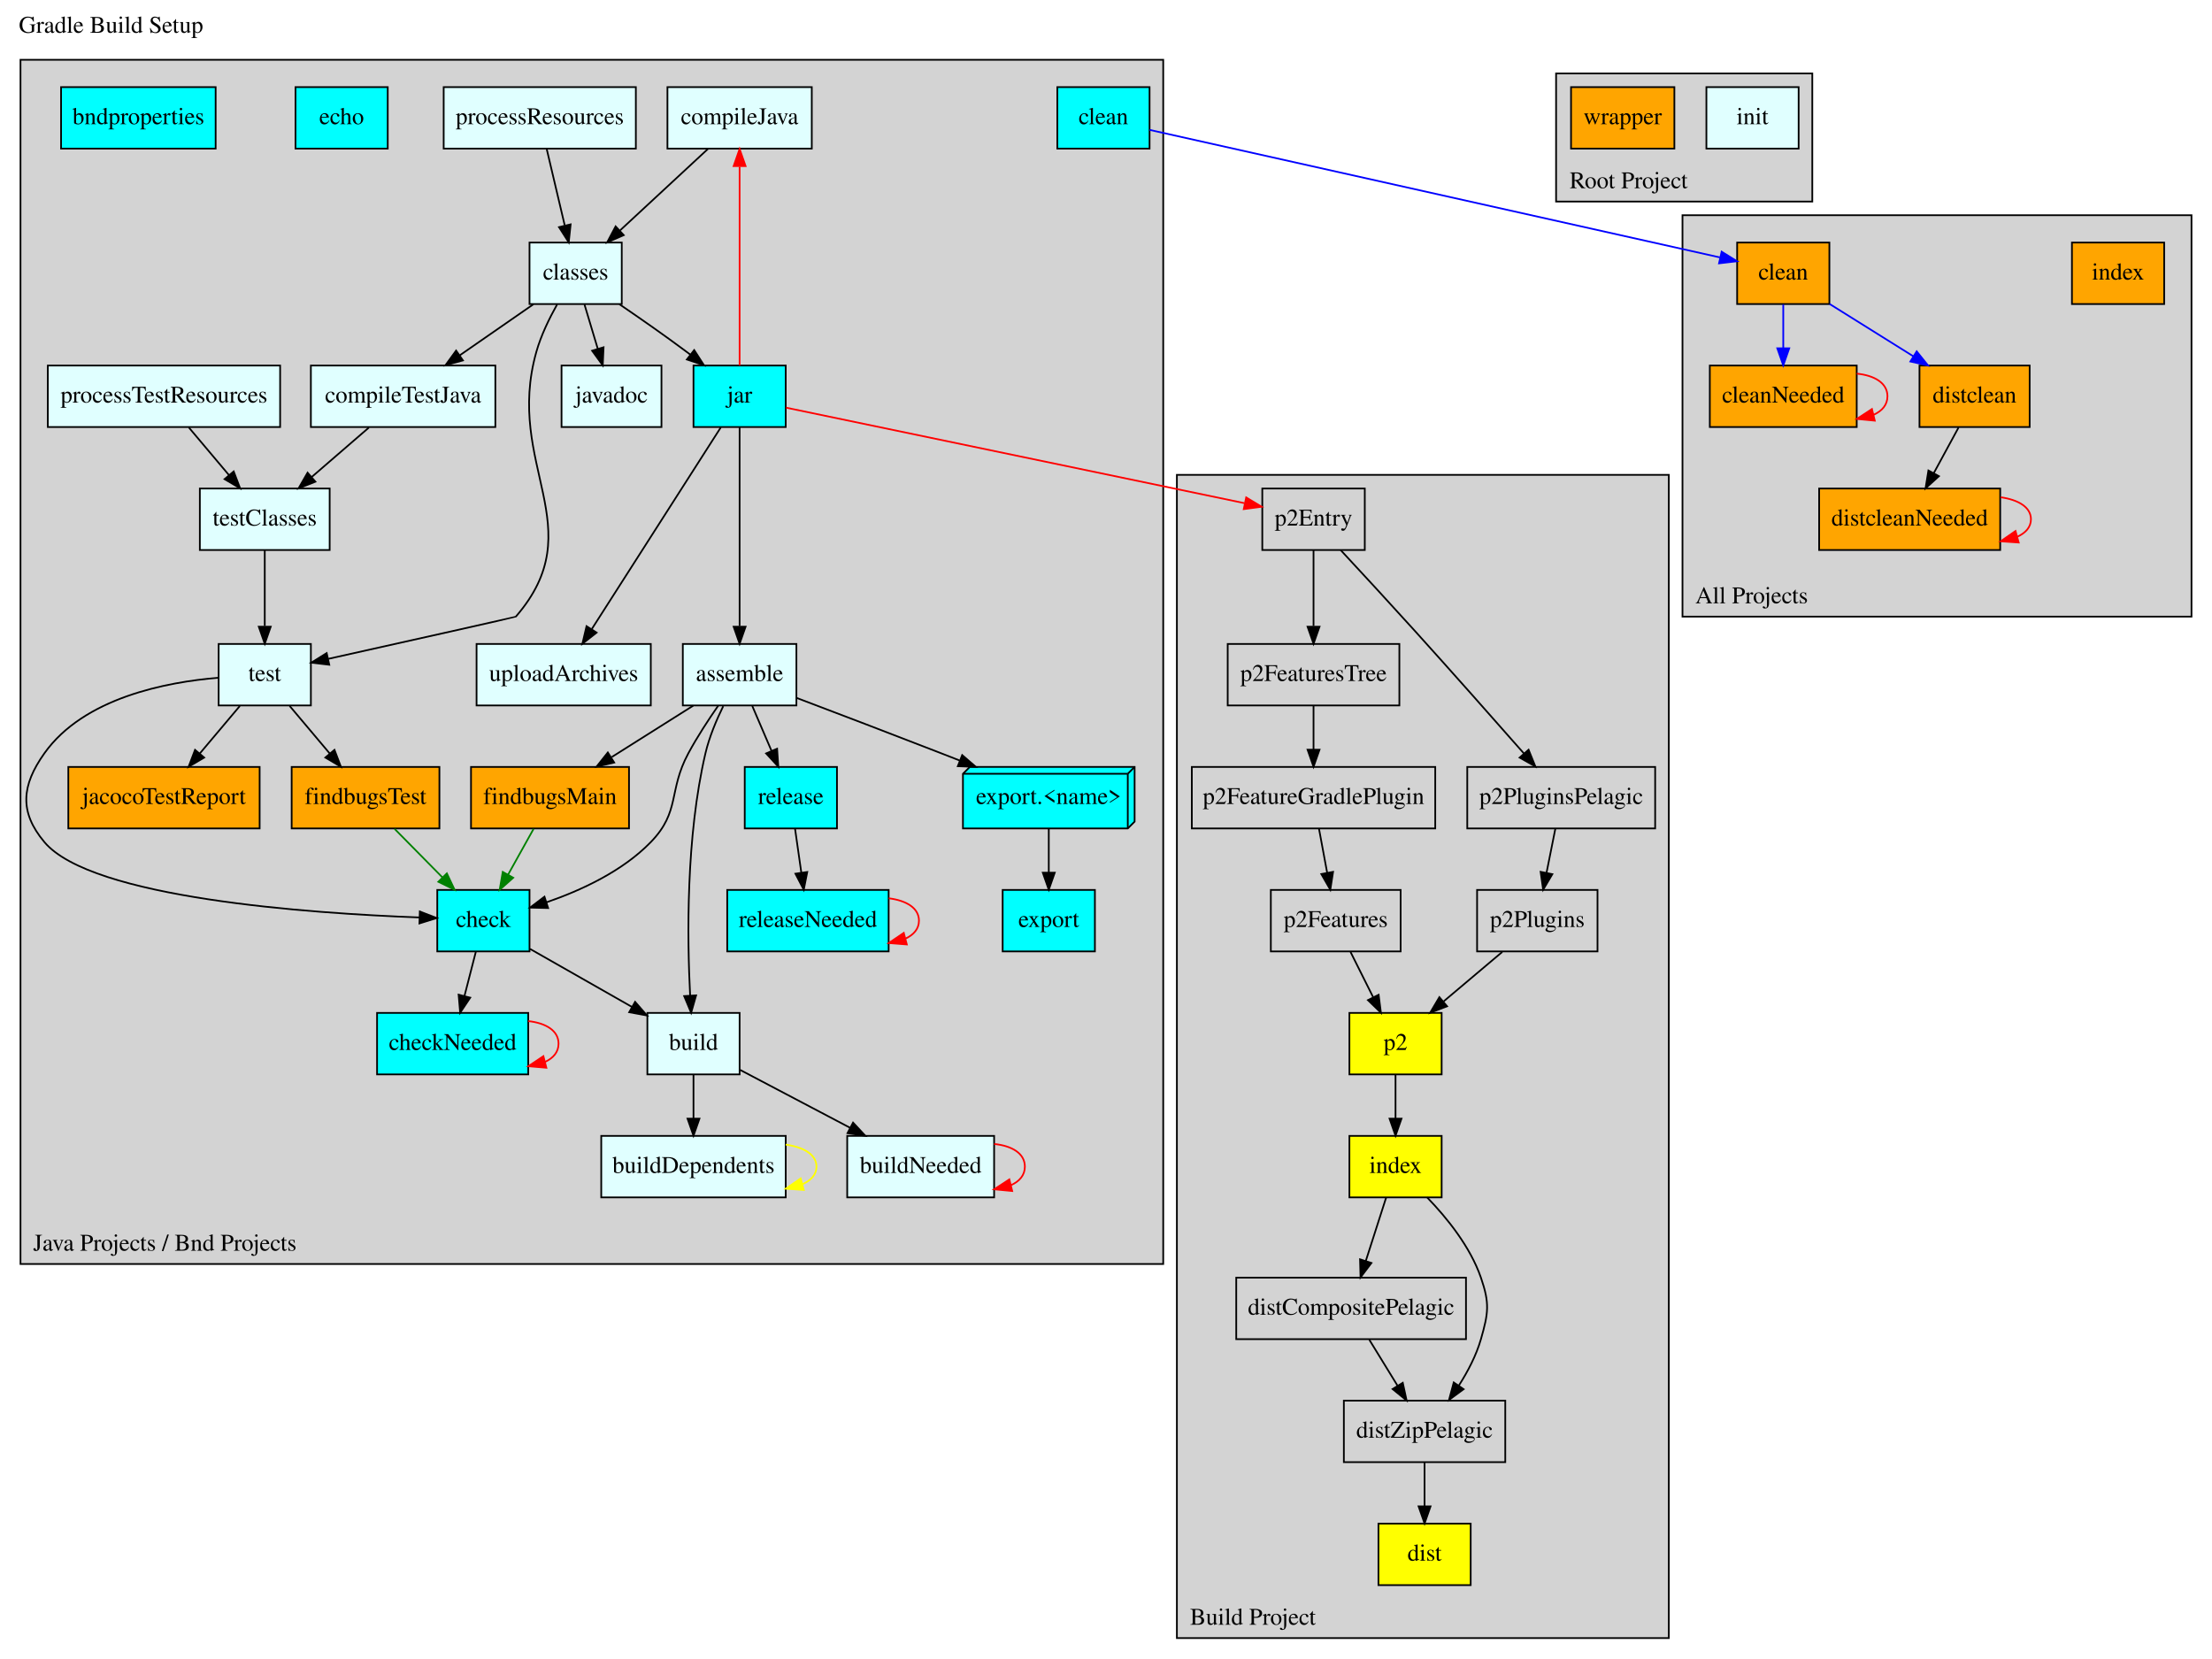
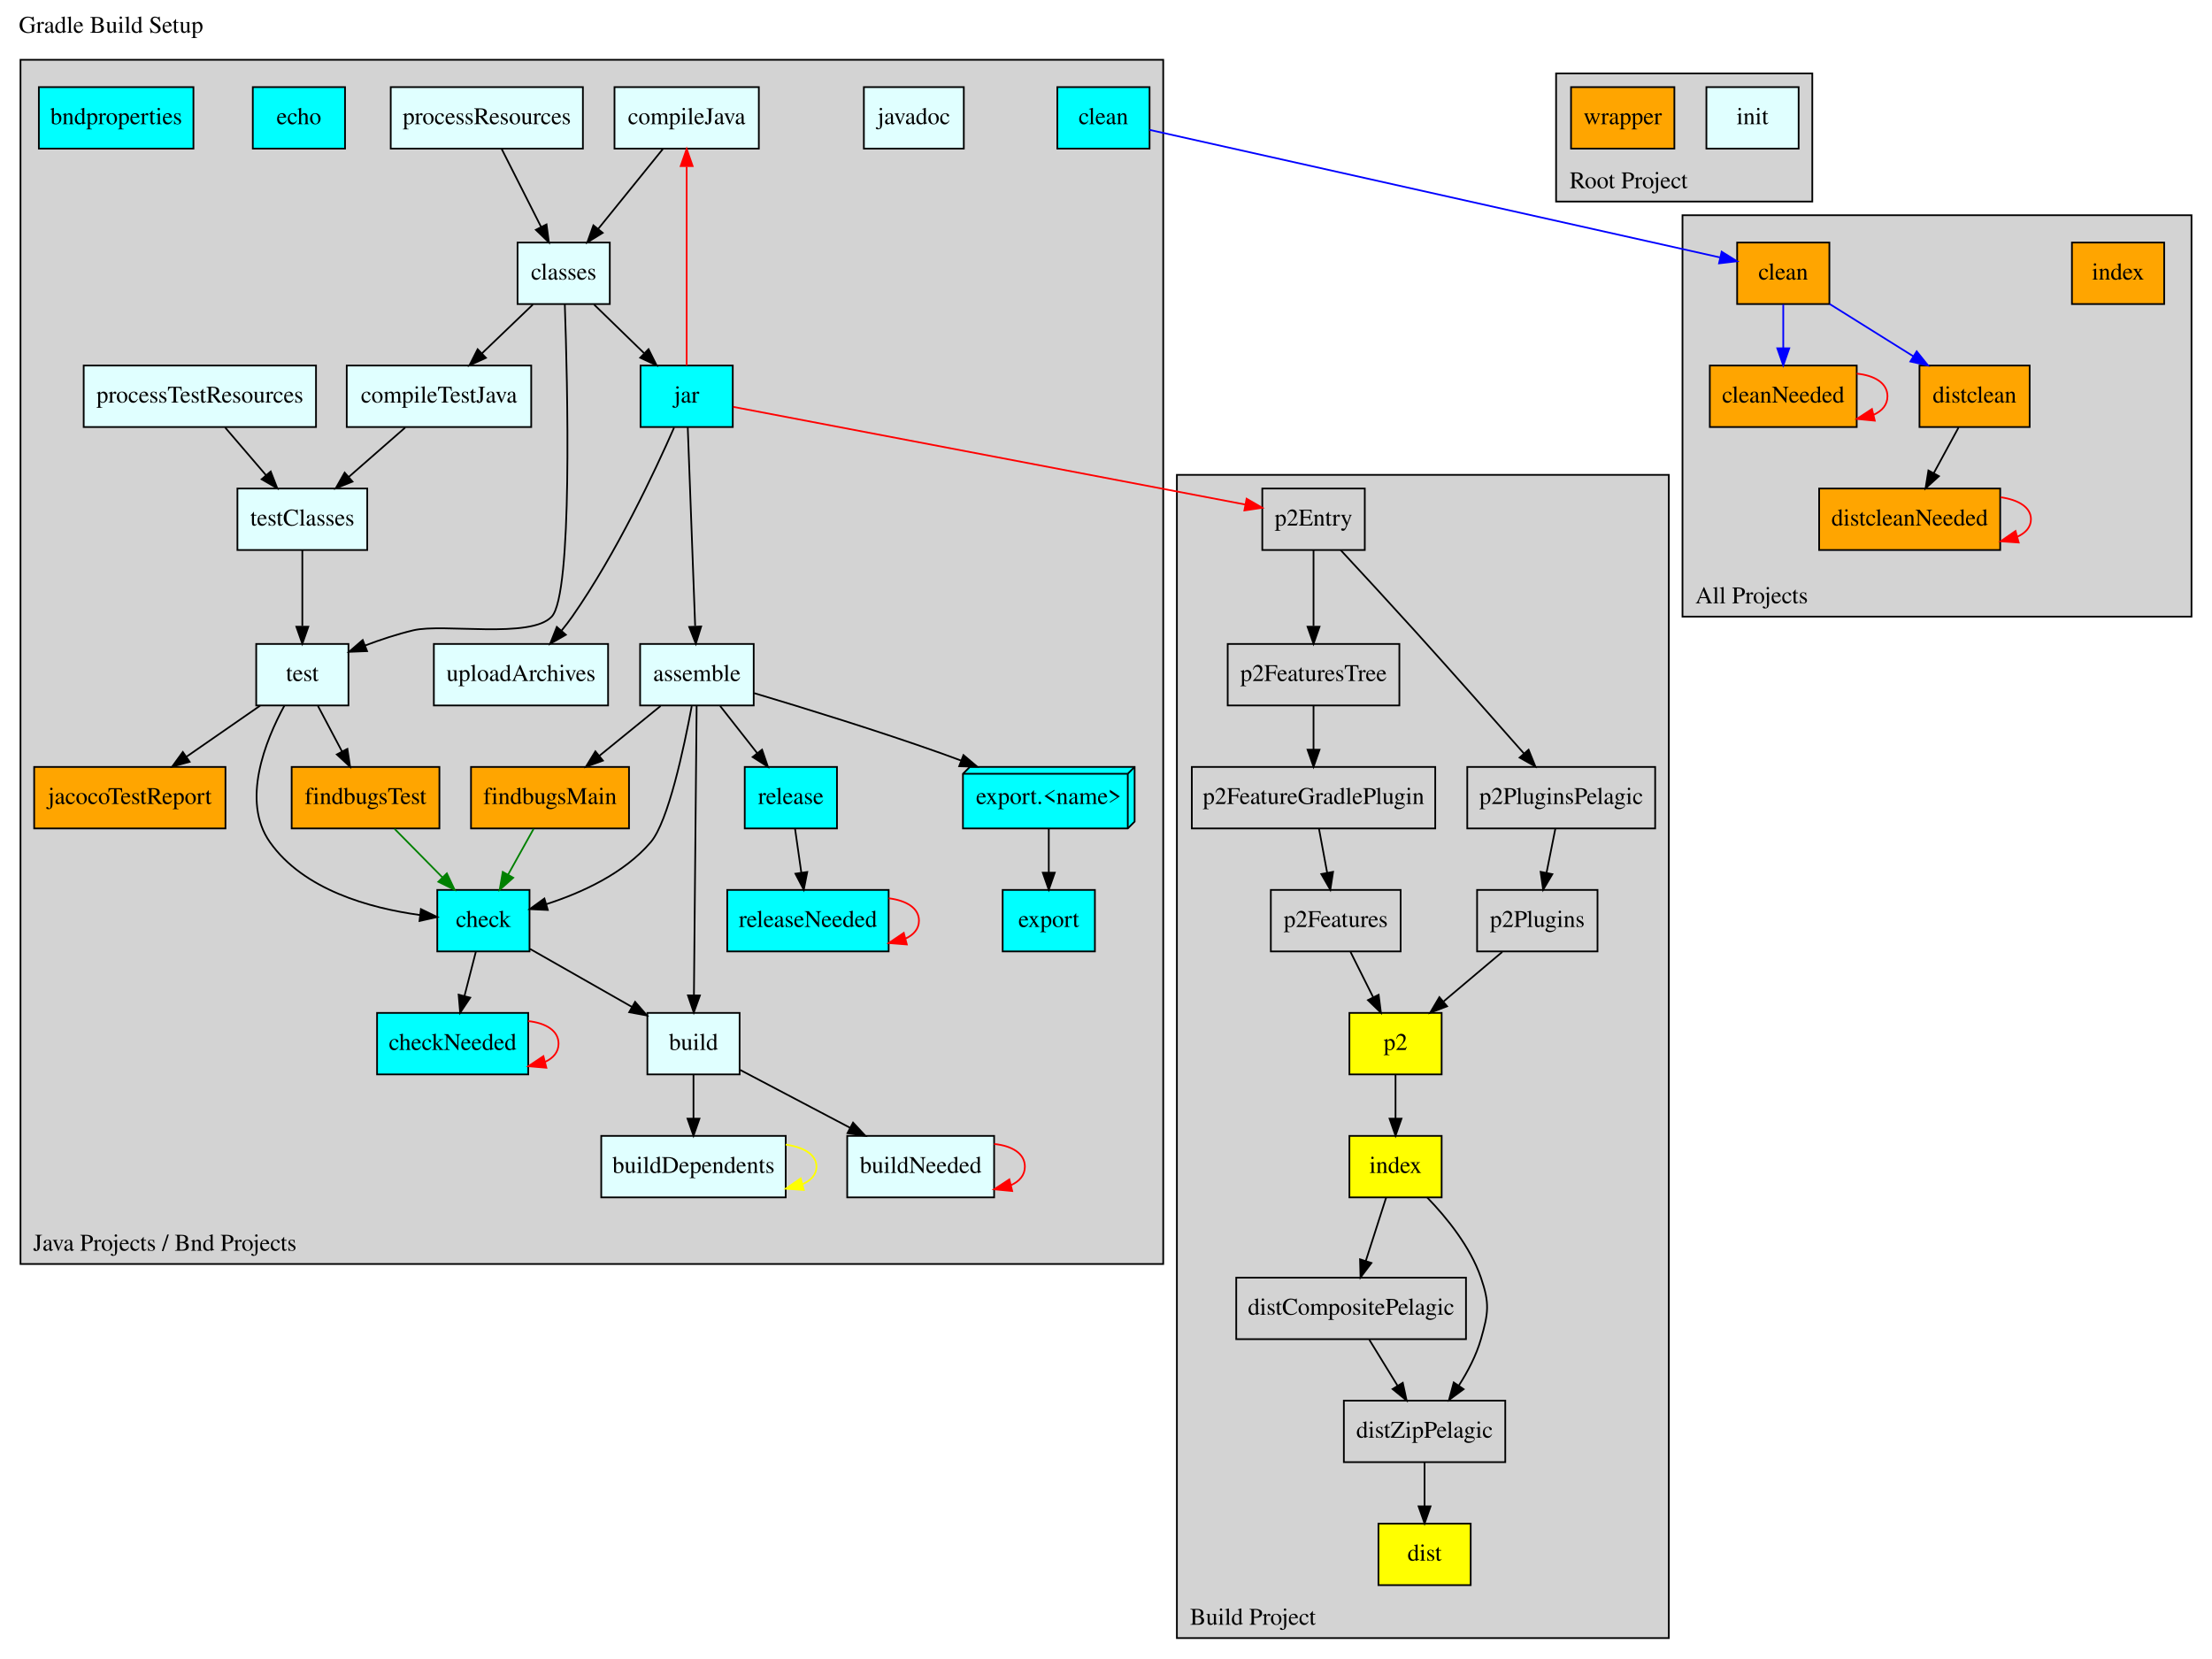
<svg xmlns="http://www.w3.org/2000/svg" width="1295pt" height="971pt" viewBox="0.00 0.00 1295.00 971.00">
  <g id="graph0" class="graph" transform="scale(1 1) rotate(0) translate(4 967)">
    <polygon fill="white" stroke="white" points="-4,4 -4,-967 1291,-967 1291,4 -4,4" />
    <text text-anchor="middle" x="61" y="-947.8" font-family="Times,serif" font-size="14.00">Gradle Build Setup</text>
    <g id="clust1" class="cluster">
      <polygon fill="lightgrey" stroke="black" points="8,-227 8,-932 677,-932 677,-227 8,-227" />
      <text text-anchor="middle" x="92.5" y="-234.8" font-family="Times,serif" font-size="14.00">Java Projects / Bnd Projects</text>
    </g>
    <g id="clust2" class="cluster" />
    <g id="clust3" class="cluster" />
    <g id="clust4" class="cluster" />
    <g id="clust5" class="cluster" />
    <g id="clust6" class="cluster" />
    <g id="clust7" class="cluster" />
    <g id="clust8" class="cluster" />
    <g id="clust9" class="cluster" />
    <g id="clust10" class="cluster" />
    <g id="clust11" class="cluster" />
    <g id="clust12" class="cluster">
      <polygon fill="lightgrey" stroke="black" points="907,-849 907,-924 1057,-924 1057,-849 907,-849" />
      <text text-anchor="middle" x="949.5" y="-856.8" font-family="Times,serif" font-size="14.00">Root Project</text>
    </g>
    <g id="clust13" class="cluster">
      <polygon fill="lightgrey" stroke="black" points="981,-606 981,-841 1279,-841 1279,-606 981,-606" />
      <text text-anchor="middle" x="1021.5" y="-613.8" font-family="Times,serif" font-size="14.00">All Projects</text>
    </g>
    <g id="clust14" class="cluster" />
    <g id="clust15" class="cluster" />
    <g id="clust16" class="cluster">
      <polygon fill="lightgrey" stroke="black" points="685,-8 685,-689 973,-689 973,-8 685,-8" />
      <text text-anchor="middle" x="729.5" y="-15.8" font-family="Times,serif" font-size="14.00">Build Project</text>
    </g>
    <g id="node1" class="node">
-       <polygon fill="lightcyan" stroke="black" points="471.25,-916 386.75,-916 386.75,-880 471.25,-880 471.25,-916" />
-       <text text-anchor="middle" x="429" y="-894.3" font-family="Times,serif" font-size="14.00">compileJava</text>
+       <polygon fill="lightcyan" stroke="black" points="440.25,-916 355.75,-916 355.75,-880 440.25,-880 440.25,-916" />
+       <text text-anchor="middle" x="398" y="-894.3" font-family="Times,serif" font-size="14.00">compileJava</text>
    </g>
    <g id="node3" class="node">
-       <polygon fill="lightcyan" stroke="black" points="360,-825 306,-825 306,-789 360,-789 360,-825" />
-       <text text-anchor="middle" x="333" y="-803.3" font-family="Times,serif" font-size="14.00">classes</text>
+       <polygon fill="lightcyan" stroke="black" points="353,-825 299,-825 299,-789 353,-789 353,-825" />
+       <text text-anchor="middle" x="326" y="-803.3" font-family="Times,serif" font-size="14.00">classes</text>
    </g>
    <g id="edge1" class="edge">
-       <path fill="none" stroke="black" d="M410.49,-879.84C395.881,-866.296 375.322,-847.236 359.051,-832.152" />
-       <polygon fill="black" stroke="black" points="361.166,-829.339 351.453,-825.107 356.407,-834.473 361.166,-829.339" />
+       <path fill="none" stroke="black" d="M384.118,-879.84C373.36,-866.543 358.301,-847.927 346.207,-832.978" />
+       <polygon fill="black" stroke="black" points="348.85,-830.681 339.84,-825.107 343.408,-835.083 348.85,-830.681" />
    </g>
    <g id="node2" class="node">
-       <polygon fill="lightcyan" stroke="black" points="368.25,-916 255.75,-916 255.75,-880 368.25,-880 368.25,-916" />
-       <text text-anchor="middle" x="312" y="-894.3" font-family="Times,serif" font-size="14.00">processResources</text>
+       <polygon fill="lightcyan" stroke="black" points="337.25,-916 224.75,-916 224.75,-880 337.25,-880 337.25,-916" />
+       <text text-anchor="middle" x="281" y="-894.3" font-family="Times,serif" font-size="14.00">processResources</text>
    </g>
    <g id="edge2" class="edge">
-       <path fill="none" stroke="black" d="M316.049,-879.84C319.041,-867.158 323.175,-849.64 326.611,-835.077" />
-       <polygon fill="black" stroke="black" points="330.073,-835.644 328.963,-825.107 323.26,-834.036 330.073,-835.644" />
+       <path fill="none" stroke="black" d="M289.676,-879.84C296.213,-866.912 305.291,-848.958 312.736,-834.232" />
+       <polygon fill="black" stroke="black" points="315.961,-835.611 317.35,-825.107 309.714,-832.452 315.961,-835.611" />
    </g>
    <g id="node4" class="node">
-       <polygon fill="cyan" stroke="black" points="456,-753 402,-753 402,-717 456,-717 456,-753" />
-       <text text-anchor="middle" x="429" y="-731.3" font-family="Times,serif" font-size="14.00">jar</text>
+       <polygon fill="cyan" stroke="black" points="425,-753 371,-753 371,-717 425,-717 425,-753" />
+       <text text-anchor="middle" x="398" y="-731.3" font-family="Times,serif" font-size="14.00">jar</text>
+     </g>
+     <g id="edge4" class="edge">
+       <path fill="none" stroke="black" d="M343.798,-788.697C352.604,-780.135 363.382,-769.656 373.001,-760.304" />
+       <polygon fill="black" stroke="black" points="375.677,-762.585 380.407,-753.104 370.797,-757.566 375.677,-762.585" />
+     </g>
+     <g id="node5" class="node">
+       <polygon fill="lightcyan" stroke="black" points="307,-753 199,-753 199,-717 307,-717 307,-753" />
+       <text text-anchor="middle" x="253" y="-731.3" font-family="Times,serif" font-size="14.00">compileTestJava</text>
+     </g>
+     <g id="edge3" class="edge">
+       <path fill="none" stroke="black" d="M307.955,-788.697C298.938,-780.05 287.882,-769.449 278.057,-760.027" />
+       <polygon fill="black" stroke="black" points="280.478,-757.499 270.837,-753.104 275.633,-762.552 280.478,-757.499" />
+     </g>
+     <g id="node8" class="node">
+       <polygon fill="lightcyan" stroke="black" points="200,-590 146,-590 146,-554 200,-554 200,-590" />
+       <text text-anchor="middle" x="173" y="-568.3" font-family="Times,serif" font-size="14.00">test</text>
    </g>
    <g id="edge5" class="edge">
-       <path fill="none" stroke="black" d="M358.617,-788.9C370.708,-780.668 385.25,-770.535 398,-761 398.727,-760.457 399.46,-759.903 400.198,-759.342" />
-       <polygon fill="black" stroke="black" points="402.408,-762.057 408.153,-753.155 398.11,-756.532 402.408,-762.057" />
-     </g>
-     <g id="node5" class="node">
-       <polygon fill="lightcyan" stroke="black" points="286,-753 178,-753 178,-717 286,-717 286,-753" />
-       <text text-anchor="middle" x="232" y="-731.3" font-family="Times,serif" font-size="14.00">compileTestJava</text>
-     </g>
-     <g id="edge4" class="edge">
-       <path fill="none" stroke="black" d="M308.293,-788.876C295.331,-779.893 279.272,-768.763 265.235,-759.034" />
-       <polygon fill="black" stroke="black" points="267.015,-756.009 256.802,-753.19 263.028,-761.763 267.015,-756.009" />
-     </g>
-     <g id="node8" class="node">
-       <polygon fill="lightcyan" stroke="black" points="178,-590 124,-590 124,-554 178,-554 178,-590" />
-       <text text-anchor="middle" x="151" y="-568.3" font-family="Times,serif" font-size="14.00">test</text>
-     </g>
-     <g id="edge6" class="edge">
-       <path fill="none" stroke="black" d="M322.127,-788.709C317.573,-780.603 312.715,-770.627 310,-761 291.245,-694.499 343.228,-658.236 298,-606 297.77,-605.735 231.697,-590.975 188.223,-581.287" />
-       <polygon fill="black" stroke="black" points="188.77,-577.823 178.249,-579.065 187.248,-584.655 188.77,-577.823" />
-     </g>
-     <g id="node22" class="node">
-       <polygon fill="lightcyan" stroke="black" points="383.25,-753 324.75,-753 324.75,-717 383.25,-717 383.25,-753" />
-       <text text-anchor="middle" x="354" y="-731.3" font-family="Times,serif" font-size="14.00">javadoc</text>
-     </g>
-     <g id="edge3" class="edge">
-       <path fill="none" stroke="black" d="M338.191,-788.697C340.531,-780.898 343.347,-771.509 345.951,-762.829" />
-       <polygon fill="black" stroke="black" points="349.348,-763.688 348.869,-753.104 342.643,-761.677 349.348,-763.688" />
-     </g>
-     <g id="edge22" class="edge">
-       <path fill="none" stroke="red" d="M429,-753.106C429,-780.866 429,-835.974 429,-869.354" />
-       <polygon fill="red" stroke="red" points="425.5,-869.77 429,-879.77 432.5,-869.77 425.5,-869.77" />
+       <path fill="none" stroke="black" d="M326.658,-788.932C328.257,-742.971 331.363,-619.174 319,-606 306.622,-592.811 255.6,-602.173 238,-598 228.669,-595.788 218.881,-592.546 209.815,-589.126" />
+       <polygon fill="black" stroke="black" points="210.902,-585.793 200.315,-585.385 208.337,-592.306 210.902,-585.793" />
+     </g>
+     <g id="edge21" class="edge">
+       <path fill="none" stroke="red" d="M398,-753.106C398,-780.866 398,-835.974 398,-869.354" />
+       <polygon fill="red" stroke="red" points="394.5,-869.77 398,-879.77 401.5,-869.77 394.5,-869.77" />
    </g>
    <g id="node9" class="node">
-       <polygon fill="lightcyan" stroke="black" points="377,-590 275,-590 275,-554 377,-554 377,-590" />
-       <text text-anchor="middle" x="326" y="-568.3" font-family="Times,serif" font-size="14.00">uploadArchives</text>
+       <polygon fill="lightcyan" stroke="black" points="352,-590 250,-590 250,-554 352,-554 352,-590" />
+       <text text-anchor="middle" x="301" y="-568.3" font-family="Times,serif" font-size="14.00">uploadArchives</text>
+     </g>
+     <g id="edge8" class="edge">
+       <path fill="none" stroke="black" d="M390.63,-716.639C379.481,-691.253 356.865,-643.005 331,-606 329.093,-603.271 326.98,-600.528 324.784,-597.852" />
+       <polygon fill="black" stroke="black" points="327.266,-595.373 318.071,-590.109 321.977,-599.958 327.266,-595.373" />
+     </g>
+     <g id="node10" class="node">
+       <polygon fill="lightcyan" stroke="black" points="437.25,-590 370.75,-590 370.75,-554 437.25,-554 437.25,-590" />
+       <text text-anchor="middle" x="404" y="-568.3" font-family="Times,serif" font-size="14.00">assemble</text>
    </g>
    <g id="edge9" class="edge">
-       <path fill="none" stroke="black" d="M417.977,-716.77C399.856,-688.445 363.674,-631.888 342.492,-598.779" />
-       <polygon fill="black" stroke="black" points="345.281,-596.643 336.944,-590.106 339.384,-600.416 345.281,-596.643" />
-     </g>
-     <g id="node10" class="node">
-       <polygon fill="lightcyan" stroke="black" points="462.25,-590 395.75,-590 395.75,-554 462.25,-554 462.25,-590" />
-       <text text-anchor="middle" x="429" y="-568.3" font-family="Times,serif" font-size="14.00">assemble</text>
-     </g>
-     <g id="edge10" class="edge">
-       <path fill="none" stroke="black" d="M429,-716.77C429,-688.929 429,-633.813 429,-600.498" />
-       <polygon fill="black" stroke="black" points="432.5,-600.106 429,-590.106 425.5,-600.106 432.5,-600.106" />
+       <path fill="none" stroke="black" d="M398.642,-716.77C399.68,-688.929 401.734,-633.813 402.975,-600.498" />
+       <polygon fill="black" stroke="black" points="406.488,-600.229 403.363,-590.106 399.492,-599.969 406.488,-600.229" />
    </g>
    <g id="node34" class="node">
      <polygon fill="none" stroke="black" points="795,-681 735,-681 735,-645 795,-645 795,-681" />
      <text text-anchor="middle" x="765" y="-659.3" font-family="Times,serif" font-size="14.00">p2Entry</text>
    </g>
-     <g id="edge39" class="edge">
-       <path fill="none" stroke="red" d="M456.212,-728.331C515.207,-716.04 655.146,-686.886 724.542,-672.429" />
-       <polygon fill="red" stroke="red" points="725.575,-675.789 734.651,-670.323 724.147,-668.936 725.575,-675.789" />
+     <g id="edge38" class="edge">
+       <path fill="none" stroke="red" d="M425.285,-728.796C489.382,-716.57 649.807,-685.971 724.968,-671.636" />
+       <polygon fill="red" stroke="red" points="725.822,-675.036 734.989,-669.724 724.51,-668.16 725.822,-675.036" />
    </g>
    <g id="node7" class="node">
-       <polygon fill="lightcyan" stroke="black" points="189,-681 113,-681 113,-645 189,-645 189,-681" />
-       <text text-anchor="middle" x="151" y="-659.3" font-family="Times,serif" font-size="14.00">testClasses</text>
+       <polygon fill="lightcyan" stroke="black" points="211,-681 135,-681 135,-645 211,-645 211,-681" />
+       <text text-anchor="middle" x="173" y="-659.3" font-family="Times,serif" font-size="14.00">testClasses</text>
+     </g>
+     <g id="edge6" class="edge">
+       <path fill="none" stroke="black" d="M233.225,-716.697C223.246,-707.965 210.989,-697.24 200.143,-687.75" />
+       <polygon fill="black" stroke="black" points="202.378,-685.055 192.548,-681.104 197.769,-690.323 202.378,-685.055" />
+     </g>
+     <g id="node6" class="node">
+       <polygon fill="lightcyan" stroke="black" points="181,-753 45,-753 45,-717 181,-717 181,-753" />
+       <text text-anchor="middle" x="113" y="-731.3" font-family="Times,serif" font-size="14.00">processTestResources</text>
    </g>
    <g id="edge7" class="edge">
-       <path fill="none" stroke="black" d="M211.978,-716.697C201.874,-707.965 189.464,-697.24 178.482,-687.75" />
-       <polygon fill="black" stroke="black" points="180.647,-684.995 170.792,-681.104 176.07,-690.291 180.647,-684.995" />
-     </g>
-     <g id="node6" class="node">
-       <polygon fill="lightcyan" stroke="black" points="160,-753 24,-753 24,-717 160,-717 160,-753" />
-       <text text-anchor="middle" x="92" y="-731.3" font-family="Times,serif" font-size="14.00">processTestResources</text>
-     </g>
-     <g id="edge8" class="edge">
-       <path fill="none" stroke="black" d="M106.584,-716.697C113.658,-708.305 122.283,-698.07 130.045,-688.861" />
-       <polygon fill="black" stroke="black" points="132.815,-691.006 136.583,-681.104 127.463,-686.495 132.815,-691.006" />
-     </g>
-     <g id="edge11" class="edge">
-       <path fill="none" stroke="black" d="M151,-644.84C151,-632.281 151,-614.979 151,-600.502" />
-       <polygon fill="black" stroke="black" points="154.5,-600.107 151,-590.107 147.5,-600.107 154.5,-600.107" />
+       <path fill="none" stroke="black" d="M127.831,-716.697C135.025,-708.305 143.797,-698.07 151.69,-688.861" />
+       <polygon fill="black" stroke="black" points="154.489,-690.975 158.339,-681.104 149.174,-686.419 154.489,-690.975" />
+     </g>
+     <g id="edge10" class="edge">
+       <path fill="none" stroke="black" d="M173,-644.84C173,-632.281 173,-614.979 173,-600.502" />
+       <polygon fill="black" stroke="black" points="176.5,-600.107 173,-590.107 169.5,-600.107 176.5,-600.107" />
    </g>
    <g id="node11" class="node">
      <polygon fill="cyan" stroke="black" points="306,-446 252,-446 252,-410 306,-410 306,-446" />
      <text text-anchor="middle" x="279" y="-424.3" font-family="Times,serif" font-size="14.00">check</text>
    </g>
-     <g id="edge14" class="edge">
-       <path fill="none" stroke="black" d="M123.93,-570.22C93.42,-567.715 45.075,-558.488 22,-526 8.617,-507.158 7.134,-491.695 22,-474 49.6,-441.147 177.102,-432.274 241.525,-429.882" />
-       <polygon fill="black" stroke="black" points="241.793,-433.375 251.67,-429.539 241.557,-426.379 241.793,-433.375" />
+     <g id="edge13" class="edge">
+       <path fill="none" stroke="black" d="M162.526,-553.96C151.273,-533.222 137.127,-498.008 154,-474 173.667,-446.017 212.491,-435.354 241.68,-431.334" />
+       <polygon fill="black" stroke="black" points="242.419,-434.772 251.945,-430.134 241.606,-427.819 242.419,-434.772" />
    </g>
    <g id="node21" class="node">
      <polygon fill="orange" stroke="black" points="253.25,-518 166.75,-518 166.75,-482 253.25,-482 253.25,-518" />
      <text text-anchor="middle" x="210" y="-496.3" font-family="Times,serif" font-size="14.00">findbugsTest</text>
    </g>
-     <g id="edge29" class="edge">
-       <path fill="none" stroke="black" d="M165.584,-553.697C172.658,-545.305 181.283,-535.07 189.045,-525.861" />
-       <polygon fill="black" stroke="black" points="191.815,-528.006 195.583,-518.104 186.463,-523.495 191.815,-528.006" />
+     <g id="edge28" class="edge">
+       <path fill="none" stroke="black" d="M182.146,-553.697C186.403,-545.644 191.556,-535.894 196.266,-526.982" />
+       <polygon fill="black" stroke="black" points="199.38,-528.581 200.959,-518.104 193.192,-525.31 199.38,-528.581" />
    </g>
    <g id="node26" class="node">
-       <polygon fill="orange" stroke="black" points="148,-518 36,-518 36,-482 148,-482 148,-518" />
-       <text text-anchor="middle" x="92" y="-496.3" font-family="Times,serif" font-size="14.00">jacocoTestReport</text>
-     </g>
-     <g id="edge32" class="edge">
-       <path fill="none" stroke="black" d="M136.416,-553.697C129.342,-545.305 120.717,-535.07 112.955,-525.861" />
-       <polygon fill="black" stroke="black" points="115.537,-523.495 106.417,-518.104 110.185,-528.006 115.537,-523.495" />
-     </g>
-     <g id="edge13" class="edge">
-       <path fill="none" stroke="black" d="M416.531,-553.949C410.809,-545.727 404.166,-535.589 399,-526 387.099,-503.907 394.474,-492.011 377,-474 360.419,-456.91 336.124,-445.694 315.872,-438.733" />
-       <polygon fill="black" stroke="black" points="316.899,-435.387 306.307,-435.651 314.752,-442.05 316.899,-435.387" />
+       <polygon fill="orange" stroke="black" points="128,-518 16,-518 16,-482 128,-482 128,-518" />
+       <text text-anchor="middle" x="72" y="-496.3" font-family="Times,serif" font-size="14.00">jacocoTestReport</text>
+     </g>
+     <g id="edge31" class="edge">
+       <path fill="none" stroke="black" d="M148.293,-553.876C135.331,-544.893 119.272,-533.763 105.235,-524.034" />
+       <polygon fill="black" stroke="black" points="107.015,-521.009 96.802,-518.19 103.028,-526.763 107.015,-521.009" />
+     </g>
+     <g id="edge12" class="edge">
+       <path fill="none" stroke="black" d="M400.973,-553.594C396.408,-529.064 387.206,-485.973 377,-474 361.344,-455.634 336.607,-444.354 315.903,-437.681" />
+       <polygon fill="black" stroke="black" points="316.705,-434.267 306.121,-434.764 314.704,-440.976 316.705,-434.267" />
    </g>
    <g id="node13" class="node">
      <polygon fill="cyan" stroke="black" points="486,-518 432,-518 432,-482 486,-482 486,-518" />
      <text text-anchor="middle" x="459" y="-496.3" font-family="Times,serif" font-size="14.00">release</text>
    </g>
-     <g id="edge23" class="edge">
-       <path fill="none" stroke="black" d="M436.416,-553.697C439.794,-545.813 443.87,-536.304 447.623,-527.546" />
-       <polygon fill="black" stroke="black" points="450.947,-528.675 451.67,-518.104 444.513,-525.917 450.947,-528.675" />
+     <g id="edge22" class="edge">
+       <path fill="none" stroke="black" d="M417.596,-553.697C424.123,-545.389 432.068,-535.277 439.247,-526.141" />
+       <polygon fill="black" stroke="black" points="442.135,-528.13 445.561,-518.104 436.631,-523.805 442.135,-528.13" />
    </g>
    <g id="node15" class="node">
      <polygon fill="cyan" stroke="black" points="660.25,-518 563.75,-518 559.75,-514 559.75,-482 656.25,-482 660.25,-486 660.25,-518" />
      <polyline fill="none" stroke="black" points="656.25,-514 559.75,-514 " />
      <polyline fill="none" stroke="black" points="656.25,-514 656.25,-482 " />
      <polyline fill="none" stroke="black" points="656.25,-514 660.25,-518 " />
      <text text-anchor="middle" x="610" y="-496.3" font-family="Times,serif" font-size="14.00">export.&lt;name&gt;</text>
    </g>
-     <g id="edge24" class="edge">
-       <path fill="none" stroke="black" d="M462.361,-558.414C486.018,-549.456 518.496,-537.09 547,-526 550.496,-524.64 554.097,-523.231 557.725,-521.807" />
-       <polygon fill="black" stroke="black" points="559.31,-524.944 567.331,-518.022 556.744,-518.431 559.31,-524.944" />
+     <g id="edge23" class="edge">
+       <path fill="none" stroke="black" d="M437.457,-561.225C466.584,-552.535 509.844,-539.199 547,-526 550.76,-524.664 554.629,-523.244 558.512,-521.785" />
+       <polygon fill="black" stroke="black" points="560.049,-524.944 568.14,-518.104 557.55,-518.406 560.049,-524.944" />
    </g>
    <g id="node17" class="node">
      <polygon fill="lightcyan" stroke="black" points="429,-374 375,-374 375,-338 429,-338 429,-374" />
      <text text-anchor="middle" x="402" y="-352.3" font-family="Times,serif" font-size="14.00">build</text>
    </g>
-     <g id="edge12" class="edge">
-       <path fill="none" stroke="black" d="M419.415,-553.583C415.429,-545.452 411.22,-535.49 409,-526 397.532,-476.978 398.285,-417.819 400.033,-384.087" />
-       <polygon fill="black" stroke="black" points="403.529,-384.262 400.622,-374.074 396.541,-383.851 403.529,-384.262" />
+     <g id="edge11" class="edge">
+       <path fill="none" stroke="black" d="M403.84,-553.849C403.494,-516.832 402.675,-429.181 402.256,-384.386" />
+       <polygon fill="black" stroke="black" points="405.754,-384.199 402.161,-374.232 398.755,-384.265 405.754,-384.199" />
    </g>
    <g id="node20" class="node">
      <polygon fill="orange" stroke="black" points="364.25,-518 271.75,-518 271.75,-482 364.25,-482 364.25,-518" />
      <text text-anchor="middle" x="318" y="-496.3" font-family="Times,serif" font-size="14.00">findbugsMain</text>
    </g>
-     <g id="edge28" class="edge">
-       <path fill="none" stroke="black" d="M401.846,-553.876C387.467,-544.808 369.619,-533.552 354.09,-523.759" />
-       <polygon fill="black" stroke="black" points="355.584,-520.564 345.258,-518.19 351.85,-526.484 355.584,-520.564" />
+     <g id="edge27" class="edge">
+       <path fill="none" stroke="black" d="M382.742,-553.697C371.911,-544.881 358.582,-534.032 346.84,-524.474" />
+       <polygon fill="black" stroke="black" points="348.979,-521.703 339.014,-518.104 344.56,-527.132 348.979,-521.703" />
    </g>
    <g id="node12" class="node">
      <polygon fill="cyan" stroke="black" points="305.25,-374 216.75,-374 216.75,-338 305.25,-338 305.25,-374" />
      <text text-anchor="middle" x="261" y="-352.3" font-family="Times,serif" font-size="14.00">checkNeeded</text>
    </g>
-     <g id="edge15" class="edge">
+     <g id="edge14" class="edge">
      <path fill="none" stroke="black" d="M274.551,-409.697C272.545,-401.898 270.131,-392.509 267.899,-383.829" />
      <polygon fill="black" stroke="black" points="271.278,-382.918 265.398,-374.104 264.499,-384.661 271.278,-382.918" />
    </g>
-     <g id="edge17" class="edge">
+     <g id="edge16" class="edge">
      <path fill="none" stroke="black" d="M306.298,-411.465C323.894,-401.451 346.968,-388.319 366.05,-377.459" />
      <polygon fill="black" stroke="black" points="367.819,-380.48 374.779,-372.492 364.356,-374.396 367.819,-380.48" />
    </g>
-     <g id="edge16" class="edge">
+     <g id="edge15" class="edge">
      <path fill="none" stroke="red" d="M305.306,-369.203C315.507,-368.065 323,-363.664 323,-356 323,-351.09 319.925,-347.52 315.032,-345.288" />
      <polygon fill="red" stroke="red" points="315.862,-341.888 305.306,-342.797 314.125,-348.669 315.862,-341.888" />
    </g>
    <g id="node14" class="node">
      <polygon fill="cyan" stroke="black" points="516.25,-446 421.75,-446 421.75,-410 516.25,-410 516.25,-446" />
      <text text-anchor="middle" x="469" y="-424.3" font-family="Times,serif" font-size="14.00">releaseNeeded</text>
    </g>
-     <g id="edge26" class="edge">
+     <g id="edge25" class="edge">
      <path fill="none" stroke="black" d="M461.472,-481.697C462.574,-473.983 463.898,-464.712 465.127,-456.112" />
      <polygon fill="black" stroke="black" points="468.607,-456.499 466.557,-446.104 461.677,-455.509 468.607,-456.499" />
    </g>
-     <g id="edge27" class="edge">
+     <g id="edge26" class="edge">
      <path fill="none" stroke="red" d="M516.326,-441.101C526.571,-439.82 534,-435.453 534,-428 534,-423.225 530.951,-419.717 526.066,-417.476" />
      <polygon fill="red" stroke="red" points="526.889,-414.073 516.326,-414.899 525.098,-420.84 526.889,-414.073" />
    </g>
    <g id="node16" class="node">
      <polygon fill="cyan" stroke="black" points="637,-446 583,-446 583,-410 637,-410 637,-446" />
      <text text-anchor="middle" x="610" y="-424.3" font-family="Times,serif" font-size="14.00">export</text>
    </g>
-     <g id="edge25" class="edge">
+     <g id="edge24" class="edge">
      <path fill="none" stroke="black" d="M610,-481.697C610,-473.983 610,-464.712 610,-456.112" />
      <polygon fill="black" stroke="black" points="613.5,-456.104 610,-446.104 606.5,-456.104 613.5,-456.104" />
    </g>
    <g id="node18" class="node">
      <polygon fill="lightcyan" stroke="black" points="456,-302 348,-302 348,-266 456,-266 456,-302" />
      <text text-anchor="middle" x="402" y="-280.3" font-family="Times,serif" font-size="14.00">buildDependents</text>
    </g>
-     <g id="edge18" class="edge">
+     <g id="edge17" class="edge">
      <path fill="none" stroke="black" d="M402,-337.697C402,-329.983 402,-320.712 402,-312.112" />
      <polygon fill="black" stroke="black" points="405.5,-312.104 402,-302.104 398.5,-312.104 405.5,-312.104" />
    </g>
    <g id="node19" class="node">
      <polygon fill="lightcyan" stroke="black" points="578,-302 492,-302 492,-266 578,-266 578,-302" />
      <text text-anchor="middle" x="535" y="-280.3" font-family="Times,serif" font-size="14.00">buildNeeded</text>
    </g>
-     <g id="edge20" class="edge">
+     <g id="edge19" class="edge">
      <path fill="none" stroke="black" d="M429.235,-340.666C447.772,-330.91 472.649,-317.816 493.62,-306.779" />
      <polygon fill="black" stroke="black" points="495.421,-309.786 502.64,-302.032 492.161,-303.592 495.421,-309.786" />
    </g>
-     <g id="edge19" class="edge">
+     <g id="edge18" class="edge">
      <path fill="none" stroke="yellow" d="M456.007,-296.899C466.529,-295.401 474,-291.102 474,-284 474,-279.451 470.934,-276.051 465.964,-273.801" />
      <polygon fill="yellow" stroke="yellow" points="466.575,-270.341 456.007,-271.101 464.742,-277.097 466.575,-270.341" />
    </g>
-     <g id="edge21" class="edge">
+     <g id="edge20" class="edge">
      <path fill="none" stroke="red" d="M578.036,-297.262C588.355,-296.225 596,-291.805 596,-284 596,-279 592.862,-275.389 587.894,-273.167" />
      <polygon fill="red" stroke="red" points="588.583,-269.732 578.036,-270.738 586.909,-276.529 588.583,-269.732" />
    </g>
-     <g id="edge30" class="edge">
+     <g id="edge29" class="edge">
      <path fill="none" stroke="green" d="M308.36,-481.697C303.873,-473.644 298.441,-463.894 293.476,-454.982" />
      <polygon fill="green" stroke="green" points="296.454,-453.137 288.53,-446.104 290.339,-456.544 296.454,-453.137" />
    </g>
-     <g id="edge31" class="edge">
+     <g id="edge30" class="edge">
      <path fill="none" stroke="green" d="M227.056,-481.697C235.495,-473.135 245.825,-462.656 255.043,-453.304" />
      <polygon fill="green" stroke="green" points="257.613,-455.683 262.14,-446.104 252.627,-450.769 257.613,-455.683" />
+     </g>
+     <g id="node22" class="node">
+       <polygon fill="lightcyan" stroke="black" points="560.25,-916 501.75,-916 501.75,-880 560.25,-880 560.25,-916" />
+       <text text-anchor="middle" x="531" y="-894.3" font-family="Times,serif" font-size="14.00">javadoc</text>
    </g>
    <g id="node23" class="node">
      <polygon fill="cyan" stroke="black" points="669,-916 615,-916 615,-880 669,-880 669,-916" />
      <text text-anchor="middle" x="642" y="-894.3" font-family="Times,serif" font-size="14.00">clean</text>
    </g>
    <g id="node30" class="node">
      <polygon fill="orange" stroke="black" points="1067,-825 1013,-825 1013,-789 1067,-789 1067,-825" />
      <text text-anchor="middle" x="1040" y="-803.3" font-family="Times,serif" font-size="14.00">clean</text>
    </g>
-     <g id="edge33" class="edge">
+     <g id="edge32" class="edge">
      <path fill="none" stroke="blue" d="M669.043,-890.953C738.532,-875.414 923.432,-834.067 1002.88,-816.301" />
      <polygon fill="blue" stroke="blue" points="1003.92,-819.654 1012.92,-814.056 1002.4,-812.822 1003.92,-819.654" />
    </g>
    <g id="node24" class="node">
-       <polygon fill="cyan" stroke="black" points="223,-916 169,-916 169,-880 223,-880 223,-916" />
-       <text text-anchor="middle" x="196" y="-894.3" font-family="Times,serif" font-size="14.00">echo</text>
+       <polygon fill="cyan" stroke="black" points="198,-916 144,-916 144,-880 198,-880 198,-916" />
+       <text text-anchor="middle" x="171" y="-894.3" font-family="Times,serif" font-size="14.00">echo</text>
    </g>
    <g id="node25" class="node">
-       <polygon fill="cyan" stroke="black" points="122.25,-916 31.75,-916 31.75,-880 122.25,-880 122.25,-916" />
-       <text text-anchor="middle" x="77" y="-894.3" font-family="Times,serif" font-size="14.00">bndproperties</text>
+       <polygon fill="cyan" stroke="black" points="109.25,-916 18.75,-916 18.75,-880 109.25,-880 109.25,-916" />
+       <text text-anchor="middle" x="64" y="-894.3" font-family="Times,serif" font-size="14.00">bndproperties</text>
    </g>
    <g id="node27" class="node">
      <polygon fill="lightcyan" stroke="black" points="1049,-916 995,-916 995,-880 1049,-880 1049,-916" />
      <text text-anchor="middle" x="1022" y="-894.3" font-family="Times,serif" font-size="14.00">init</text>
    </g>
    <g id="node28" class="node">
      <polygon fill="orange" stroke="black" points="976.25,-916 915.75,-916 915.75,-880 976.25,-880 976.25,-916" />
      <text text-anchor="middle" x="946" y="-894.3" font-family="Times,serif" font-size="14.00">wrapper</text>
    </g>
    <g id="node29" class="node">
      <polygon fill="orange" stroke="black" points="1263,-825 1209,-825 1209,-789 1263,-789 1263,-825" />
      <text text-anchor="middle" x="1236" y="-803.3" font-family="Times,serif" font-size="14.00">index</text>
    </g>
    <g id="node31" class="node">
      <polygon fill="orange" stroke="black" points="1083,-753 997,-753 997,-717 1083,-717 1083,-753" />
      <text text-anchor="middle" x="1040" y="-731.3" font-family="Times,serif" font-size="14.00">cleanNeeded</text>
    </g>
-     <g id="edge34" class="edge">
+     <g id="edge33" class="edge">
      <path fill="none" stroke="blue" d="M1040,-788.697C1040,-780.983 1040,-771.712 1040,-763.112" />
      <polygon fill="blue" stroke="blue" points="1043.5,-763.104 1040,-753.104 1036.5,-763.104 1043.5,-763.104" />
    </g>
    <g id="node32" class="node">
      <polygon fill="orange" stroke="black" points="1184.25,-753 1119.75,-753 1119.75,-717 1184.25,-717 1184.25,-753" />
      <text text-anchor="middle" x="1152" y="-731.3" font-family="Times,serif" font-size="14.00">distclean</text>
    </g>
-     <g id="edge36" class="edge">
+     <g id="edge35" class="edge">
      <path fill="none" stroke="blue" d="M1067.11,-789.055C1081.86,-779.837 1100.29,-768.319 1116.21,-758.371" />
      <polygon fill="blue" stroke="blue" points="1118.12,-761.3 1124.75,-753.032 1114.41,-755.364 1118.12,-761.3" />
    </g>
-     <g id="edge35" class="edge">
+     <g id="edge34" class="edge">
      <path fill="none" stroke="red" d="M1083.04,-748.262C1093.35,-747.225 1101,-742.805 1101,-735 1101,-730 1097.86,-726.389 1092.89,-724.167" />
      <polygon fill="red" stroke="red" points="1093.58,-720.732 1083.04,-721.738 1091.91,-727.529 1093.58,-720.732" />
    </g>
    <g id="node33" class="node">
      <polygon fill="orange" stroke="black" points="1167,-681 1061,-681 1061,-645 1167,-645 1167,-681" />
      <text text-anchor="middle" x="1114" y="-659.3" font-family="Times,serif" font-size="14.00">distcleanNeeded</text>
    </g>
-     <g id="edge37" class="edge">
+     <g id="edge36" class="edge">
      <path fill="none" stroke="black" d="M1142.61,-716.697C1138.24,-708.644 1132.94,-698.894 1128.1,-689.982" />
      <polygon fill="black" stroke="black" points="1131.13,-688.223 1123.29,-681.104 1124.98,-691.563 1131.13,-688.223" />
    </g>
-     <g id="edge38" class="edge">
+     <g id="edge37" class="edge">
      <path fill="none" stroke="red" d="M1167.26,-675.899C1177.63,-674.401 1185,-670.102 1185,-663 1185,-658.451 1181.98,-655.051 1177.08,-652.801" />
      <polygon fill="red" stroke="red" points="1177.83,-649.378 1167.26,-650.101 1175.97,-656.128 1177.83,-649.378" />
    </g>
    <g id="node35" class="node">
      <polygon fill="none" stroke="black" points="815.25,-590 714.75,-590 714.75,-554 815.25,-554 815.25,-590" />
      <text text-anchor="middle" x="765" y="-568.3" font-family="Times,serif" font-size="14.00">p2FeaturesTree</text>
    </g>
-     <g id="edge40" class="edge">
+     <g id="edge39" class="edge">
      <path fill="none" stroke="black" d="M765,-644.84C765,-632.281 765,-614.979 765,-600.502" />
      <polygon fill="black" stroke="black" points="768.5,-600.107 765,-590.107 761.5,-600.107 768.5,-600.107" />
    </g>
    <g id="node38" class="node">
      <polygon fill="none" stroke="black" points="965,-518 855,-518 855,-482 965,-482 965,-518" />
      <text text-anchor="middle" x="910" y="-496.3" font-family="Times,serif" font-size="14.00">p2PluginsPelagic</text>
    </g>
-     <g id="edge43" class="edge">
+     <g id="edge42" class="edge">
      <path fill="none" stroke="black" d="M780.867,-644.969C792.796,-632.121 809.507,-614.03 824,-598 846.021,-573.643 870.875,-545.543 888.18,-525.877" />
      <polygon fill="black" stroke="black" points="890.902,-528.082 894.876,-518.261 885.645,-523.461 890.902,-528.082" />
    </g>
    <g id="node36" class="node">
      <polygon fill="none" stroke="black" points="836.25,-518 693.75,-518 693.75,-482 836.25,-482 836.25,-518" />
      <text text-anchor="middle" x="765" y="-496.3" font-family="Times,serif" font-size="14.00">p2FeatureGradlePlugin</text>
    </g>
-     <g id="edge41" class="edge">
+     <g id="edge40" class="edge">
      <path fill="none" stroke="black" d="M765,-553.697C765,-545.983 765,-536.712 765,-528.112" />
      <polygon fill="black" stroke="black" points="768.5,-528.104 765,-518.104 761.5,-528.104 768.5,-528.104" />
    </g>
    <g id="node37" class="node">
      <polygon fill="none" stroke="black" points="816,-446 740,-446 740,-410 816,-410 816,-446" />
      <text text-anchor="middle" x="778" y="-424.3" font-family="Times,serif" font-size="14.00">p2Features</text>
    </g>
-     <g id="edge42" class="edge">
+     <g id="edge41" class="edge">
      <path fill="none" stroke="black" d="M768.213,-481.697C769.646,-473.983 771.368,-464.712 772.965,-456.112" />
      <polygon fill="black" stroke="black" points="776.439,-456.575 774.823,-446.104 769.556,-455.297 776.439,-456.575" />
    </g>
    <g id="node40" class="node">
      <polygon fill="yellow" stroke="black" points="840,-374 786,-374 786,-338 840,-338 840,-374" />
      <text text-anchor="middle" x="813" y="-352.3" font-family="Times,serif" font-size="14.00">p2</text>
    </g>
-     <g id="edge45" class="edge">
+     <g id="edge44" class="edge">
      <path fill="none" stroke="black" d="M786.652,-409.697C790.636,-401.728 795.45,-392.1 799.868,-383.264" />
      <polygon fill="black" stroke="black" points="803.106,-384.614 804.448,-374.104 796.845,-381.483 803.106,-384.614" />
    </g>
    <g id="node39" class="node">
      <polygon fill="none" stroke="black" points="931.25,-446 860.75,-446 860.75,-410 931.25,-410 931.25,-446" />
      <text text-anchor="middle" x="896" y="-424.3" font-family="Times,serif" font-size="14.00">p2Plugins</text>
    </g>
-     <g id="edge44" class="edge">
+     <g id="edge43" class="edge">
      <path fill="none" stroke="black" d="M906.539,-481.697C904.997,-473.983 903.142,-464.712 901.422,-456.112" />
      <polygon fill="black" stroke="black" points="904.814,-455.224 899.421,-446.104 897.95,-456.597 904.814,-455.224" />
    </g>
-     <g id="edge46" class="edge">
+     <g id="edge45" class="edge">
      <path fill="none" stroke="black" d="M875.483,-409.697C865.131,-400.965 852.414,-390.24 841.161,-380.75" />
      <polygon fill="black" stroke="black" points="843.182,-377.876 833.281,-374.104 838.669,-383.227 843.182,-377.876" />
    </g>
    <g id="node41" class="node">
      <polygon fill="yellow" stroke="black" points="840,-302 786,-302 786,-266 840,-266 840,-302" />
      <text text-anchor="middle" x="813" y="-280.3" font-family="Times,serif" font-size="14.00">index</text>
    </g>
-     <g id="edge47" class="edge">
+     <g id="edge46" class="edge">
      <path fill="none" stroke="black" d="M813,-337.697C813,-329.983 813,-320.712 813,-312.112" />
      <polygon fill="black" stroke="black" points="816.5,-312.104 813,-302.104 809.5,-312.104 816.5,-312.104" />
    </g>
    <g id="node42" class="node">
      <polygon fill="none" stroke="black" points="854.25,-219 719.75,-219 719.75,-183 854.25,-183 854.25,-219" />
      <text text-anchor="middle" x="787" y="-197.3" font-family="Times,serif" font-size="14.00">distCompositePelagic</text>
    </g>
-     <g id="edge48" class="edge">
+     <g id="edge47" class="edge">
      <path fill="none" stroke="black" d="M807.486,-265.822C804.039,-255.083 799.527,-241.025 795.614,-228.837" />
      <polygon fill="black" stroke="black" points="798.895,-227.605 792.506,-219.153 792.23,-229.744 798.895,-227.605" />
    </g>
    <g id="node43" class="node">
      <polygon fill="none" stroke="black" points="877.25,-147 782.75,-147 782.75,-111 877.25,-111 877.25,-147" />
      <text text-anchor="middle" x="830" y="-125.3" font-family="Times,serif" font-size="14.00">distZipPelagic</text>
    </g>
-     <g id="edge49" class="edge">
+     <g id="edge48" class="edge">
      <path fill="none" stroke="black" d="M831.544,-265.948C843.036,-254.061 856.757,-237.131 863,-219 868.209,-203.872 867.398,-198.384 863,-183 860.287,-173.51 855.328,-164.065 850.065,-155.834" />
      <polygon fill="black" stroke="black" points="852.858,-153.717 844.327,-147.434 847.078,-157.666 852.858,-153.717" />
    </g>
-     <g id="edge50" class="edge">
+     <g id="edge49" class="edge">
      <path fill="none" stroke="black" d="M797.629,-182.697C802.628,-174.559 808.691,-164.689 814.212,-155.701" />
      <polygon fill="black" stroke="black" points="817.241,-157.457 819.493,-147.104 811.277,-153.793 817.241,-157.457" />
    </g>
    <g id="node44" class="node">
      <polygon fill="yellow" stroke="black" points="857,-75 803,-75 803,-39 857,-39 857,-75" />
      <text text-anchor="middle" x="830" y="-53.3" font-family="Times,serif" font-size="14.00">dist</text>
    </g>
-     <g id="edge51" class="edge">
+     <g id="edge50" class="edge">
      <path fill="none" stroke="black" d="M830,-110.697C830,-102.983 830,-93.713 830,-85.112" />
      <polygon fill="black" stroke="black" points="833.5,-85.104 830,-75.104 826.5,-85.104 833.5,-85.104" />
    </g>
  </g>
</svg>
